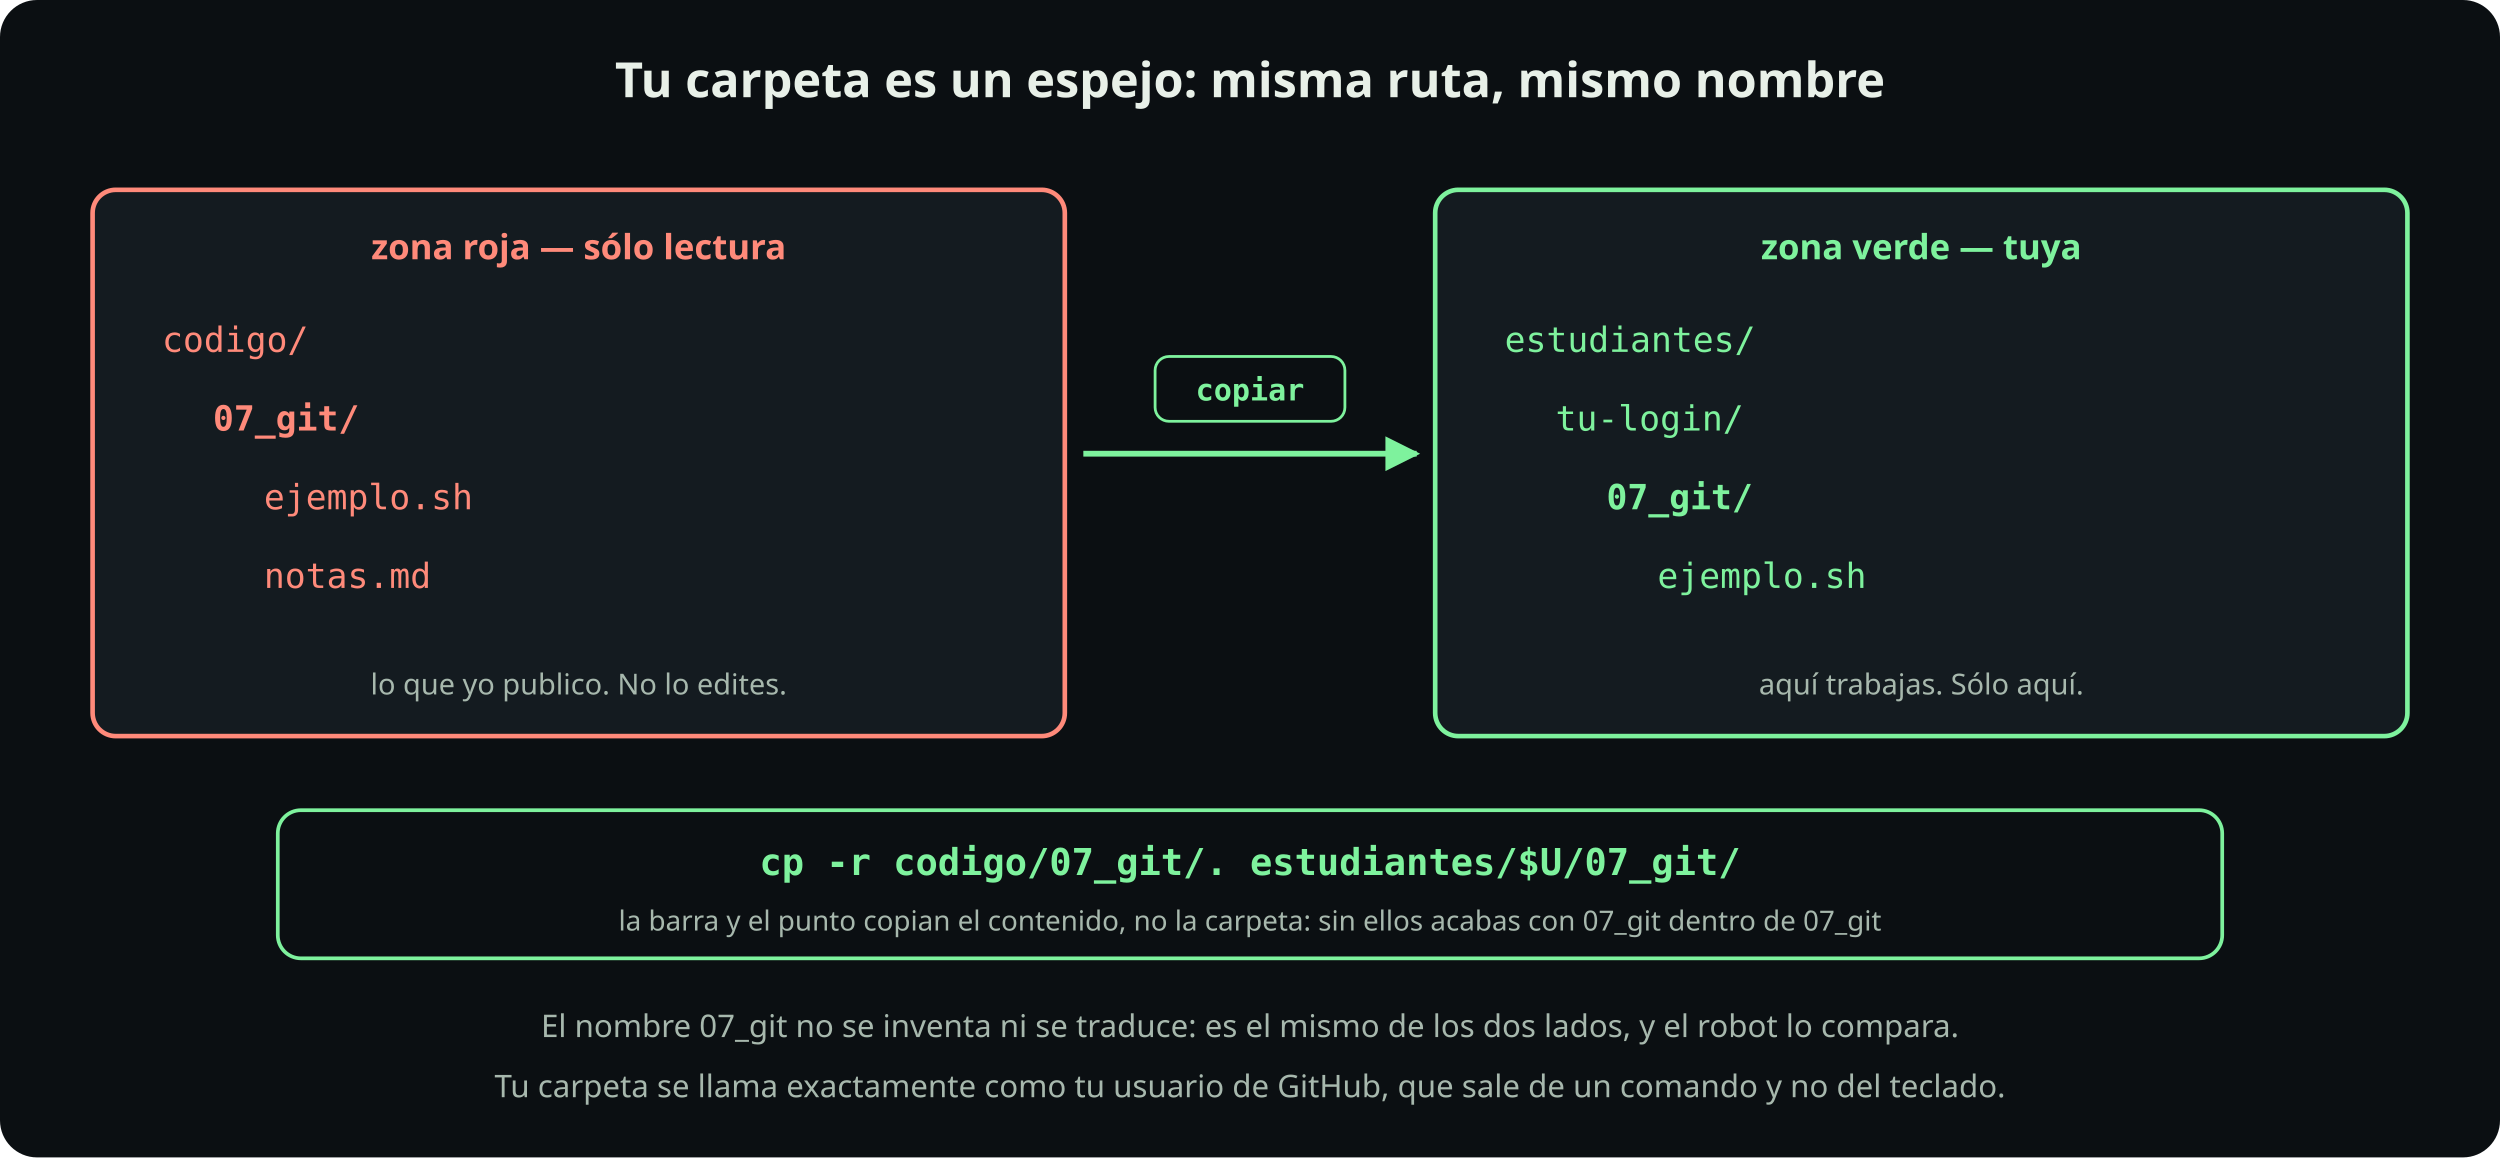
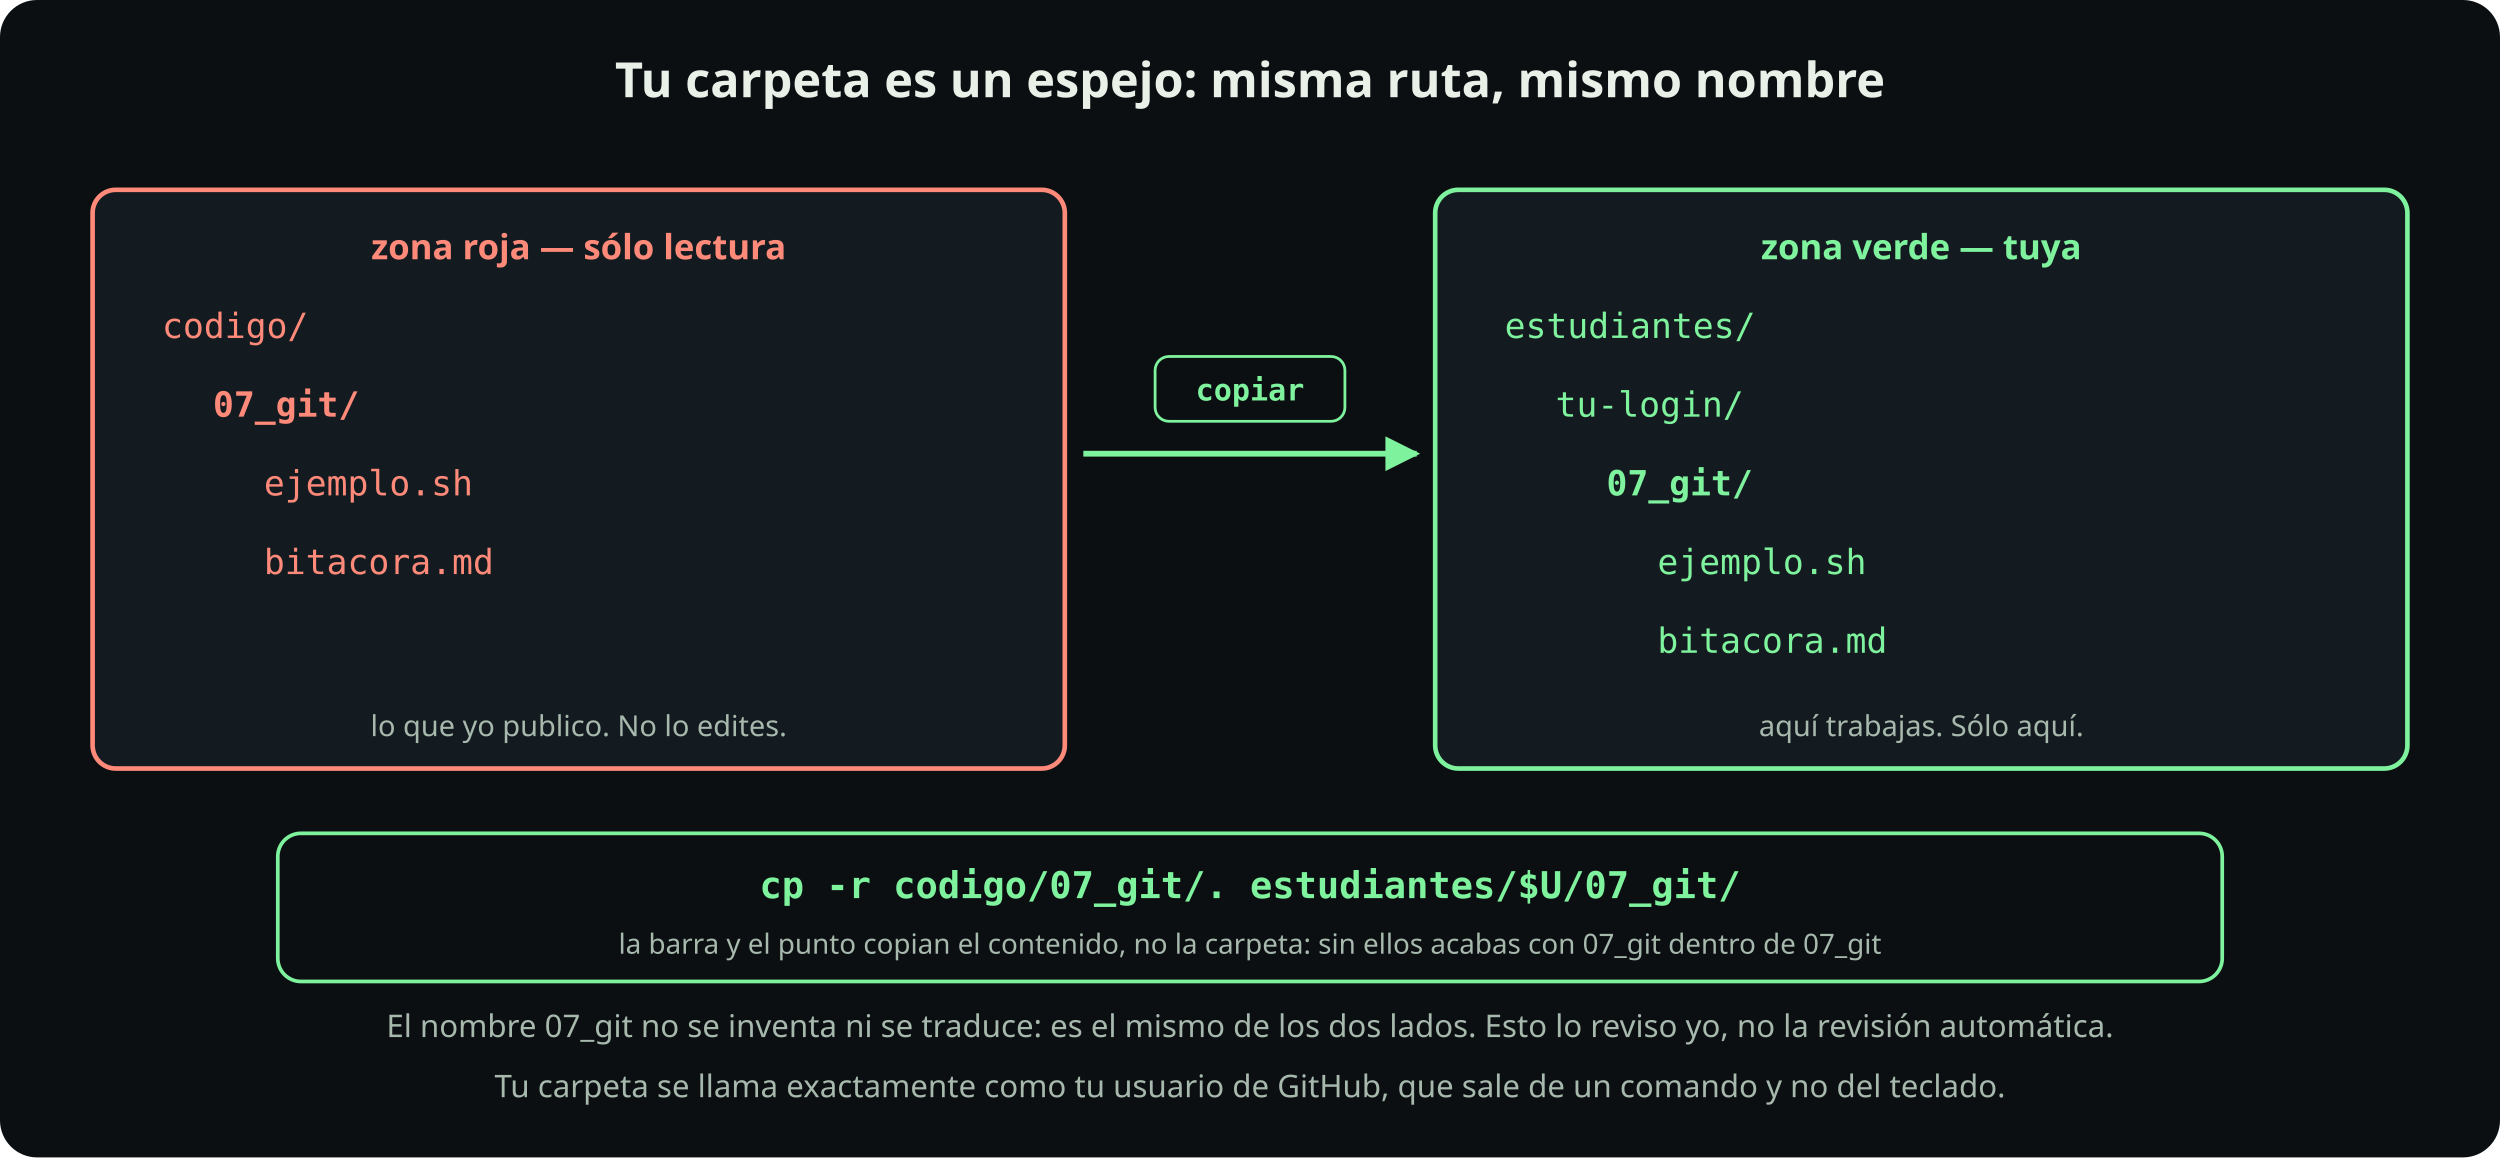
<svg xmlns="http://www.w3.org/2000/svg" width="1080" height="500" viewBox="0 0 1080 500" role="img" aria-label="Dos arboles de archivos lado a lado. A la izquierda, en rojo, la carpeta codigo del curso, que es de solo lectura. A la derecha, en verde, tu carpeta dentro de estudiantes, con tu nombre de usuario de GitHub. Los nombres de subcarpeta y de archivo son identicos en los dos lados, y una flecha los une con el comando de copia">
  <rect x="0" y="0" width="1080" height="500" rx="16" fill="#0b0f12" />
  <defs>
    <marker id="f4a7a63" viewBox="0 0 10 10" refX="9" refY="5" markerWidth="6" markerHeight="6" orient="auto-start-reverse">
      <path d="M 0 0 L 10 5 L 0 10 z" fill="#4a7a63" />
    </marker>
    <marker id="f7ef29d" viewBox="0 0 10 10" refX="9" refY="5" markerWidth="6" markerHeight="6" orient="auto-start-reverse">
      <path d="M 0 0 L 10 5 L 0 10 z" fill="#7ef29d" />
    </marker>
    <marker id="fffc857" viewBox="0 0 10 10" refX="9" refY="5" markerWidth="6" markerHeight="6" orient="auto-start-reverse">
      <path d="M 0 0 L 10 5 L 0 10 z" fill="#ffc857" />
    </marker>
    <marker id="f6fd8e8" viewBox="0 0 10 10" refX="9" refY="5" markerWidth="6" markerHeight="6" orient="auto-start-reverse">
      <path d="M 0 0 L 10 5 L 0 10 z" fill="#6fd8e8" />
    </marker>
    <marker id="fc9a7ff" viewBox="0 0 10 10" refX="9" refY="5" markerWidth="6" markerHeight="6" orient="auto-start-reverse">
      <path d="M 0 0 L 10 5 L 0 10 z" fill="#c9a7ff" />
    </marker>
    <marker id="fff8a7a" viewBox="0 0 10 10" refX="9" refY="5" markerWidth="6" markerHeight="6" orient="auto-start-reverse">
      <path d="M 0 0 L 10 5 L 0 10 z" fill="#ff8a7a" />
    </marker>
    <marker id="fa7b8ad" viewBox="0 0 10 10" refX="9" refY="5" markerWidth="6" markerHeight="6" orient="auto-start-reverse">
      <path d="M 0 0 L 10 5 L 0 10 z" fill="#a7b8ad" />
    </marker>
    <marker id="fe8f0e8" viewBox="0 0 10 10" refX="9" refY="5" markerWidth="6" markerHeight="6" orient="auto-start-reverse">
      <path d="M 0 0 L 10 5 L 0 10 z" fill="#e8f0e8" />
    </marker>
  </defs>
  <text x="540.0" y="42" fill="#e8f0e8" font-family="system-ui, sans-serif" font-size="21" font-weight="600" text-anchor="middle">Tu carpeta es un espejo: misma ruta, mismo nombre</text>
-   <rect x="40" y="82" width="420" height="236" rx="10" fill="#141b20" stroke="#ff8a7a" stroke-width="2" />
+   <rect x="40" y="82" width="420" height="250" rx="10" fill="#141b20" stroke="#ff8a7a" stroke-width="2" />
  <text x="250" y="112" fill="#ff8a7a" font-family="system-ui, sans-serif" font-size="15" font-weight="600" text-anchor="middle">zona roja — sólo lectura</text>
-   <text x="70" y="152" fill="#ff8a7a" font-family="ui-monospace, SFMono-Regular, Menlo, monospace" font-size="15" font-weight="normal" text-anchor="start">codigo/</text>
-   <text x="92" y="186" fill="#ff8a7a" font-family="ui-monospace, SFMono-Regular, Menlo, monospace" font-size="15" font-weight="600" text-anchor="start">07_git/</text>
-   <text x="114" y="220" fill="#ff8a7a" font-family="ui-monospace, SFMono-Regular, Menlo, monospace" font-size="15" font-weight="normal" text-anchor="start">ejemplo.sh</text>
-   <text x="114" y="254" fill="#ff8a7a" font-family="ui-monospace, SFMono-Regular, Menlo, monospace" font-size="15" font-weight="normal" text-anchor="start">notas.md</text>
-   <text x="250" y="300" fill="#a7b8ad" font-family="system-ui, sans-serif" font-size="12.5" font-weight="normal" text-anchor="middle">lo que yo publico. No lo edites.</text>
-   <rect x="620" y="82" width="420" height="236" rx="10" fill="#141b20" stroke="#7ef29d" stroke-width="2" />
+   <text x="70" y="146" fill="#ff8a7a" font-family="ui-monospace, SFMono-Regular, Menlo, monospace" font-size="15" font-weight="normal" text-anchor="start">codigo/</text>
+   <text x="92" y="180" fill="#ff8a7a" font-family="ui-monospace, SFMono-Regular, Menlo, monospace" font-size="15" font-weight="600" text-anchor="start">07_git/</text>
+   <text x="114" y="214" fill="#ff8a7a" font-family="ui-monospace, SFMono-Regular, Menlo, monospace" font-size="15" font-weight="normal" text-anchor="start">ejemplo.sh</text>
+   <text x="114" y="248" fill="#ff8a7a" font-family="ui-monospace, SFMono-Regular, Menlo, monospace" font-size="15" font-weight="normal" text-anchor="start">bitacora.md</text>
+   <text x="250" y="318" fill="#a7b8ad" font-family="system-ui, sans-serif" font-size="12.5" font-weight="normal" text-anchor="middle">lo que yo publico. No lo edites.</text>
+   <rect x="620" y="82" width="420" height="250" rx="10" fill="#141b20" stroke="#7ef29d" stroke-width="2" />
  <text x="830" y="112" fill="#7ef29d" font-family="system-ui, sans-serif" font-size="15" font-weight="600" text-anchor="middle">zona verde — tuya</text>
-   <text x="650" y="152" fill="#7ef29d" font-family="ui-monospace, SFMono-Regular, Menlo, monospace" font-size="15" font-weight="normal" text-anchor="start">estudiantes/</text>
-   <text x="672" y="186" fill="#7ef29d" font-family="ui-monospace, SFMono-Regular, Menlo, monospace" font-size="15" font-weight="normal" text-anchor="start">tu-login/</text>
-   <text x="694" y="220" fill="#7ef29d" font-family="ui-monospace, SFMono-Regular, Menlo, monospace" font-size="15" font-weight="600" text-anchor="start">07_git/</text>
-   <text x="716" y="254" fill="#7ef29d" font-family="ui-monospace, SFMono-Regular, Menlo, monospace" font-size="15" font-weight="normal" text-anchor="start">ejemplo.sh</text>
-   <text x="830" y="300" fill="#a7b8ad" font-family="system-ui, sans-serif" font-size="12.5" font-weight="normal" text-anchor="middle">aquí trabajas. Sólo aquí.</text>
+   <text x="650" y="146" fill="#7ef29d" font-family="ui-monospace, SFMono-Regular, Menlo, monospace" font-size="15" font-weight="normal" text-anchor="start">estudiantes/</text>
+   <text x="672" y="180" fill="#7ef29d" font-family="ui-monospace, SFMono-Regular, Menlo, monospace" font-size="15" font-weight="normal" text-anchor="start">tu-login/</text>
+   <text x="694" y="214" fill="#7ef29d" font-family="ui-monospace, SFMono-Regular, Menlo, monospace" font-size="15" font-weight="600" text-anchor="start">07_git/</text>
+   <text x="716" y="248" fill="#7ef29d" font-family="ui-monospace, SFMono-Regular, Menlo, monospace" font-size="15" font-weight="normal" text-anchor="start">ejemplo.sh</text>
+   <text x="716" y="282" fill="#7ef29d" font-family="ui-monospace, SFMono-Regular, Menlo, monospace" font-size="15" font-weight="normal" text-anchor="start">bitacora.md</text>
+   <text x="830" y="318" fill="#a7b8ad" font-family="system-ui, sans-serif" font-size="12.5" font-weight="normal" text-anchor="middle">aquí trabajas. Sólo aquí.</text>
  <line x1="468" y1="196" x2="612" y2="196" stroke="#7ef29d" stroke-width="2.5" marker-end="url(#f7ef29d)" />
  <rect x="499.0" y="154" width="82" height="28" rx="6" fill="#0b0f12" stroke="#7ef29d" stroke-width="1.2" />
  <text x="540" y="173" fill="#7ef29d" font-family="ui-monospace, SFMono-Regular, Menlo, monospace" font-size="13" font-weight="600" text-anchor="middle">copiar</text>
-   <rect x="120" y="350" width="840" height="64" rx="10" fill="#0b0f12" stroke="#7ef29d" stroke-width="1.6" />
-   <text x="540" y="378" fill="#7ef29d" font-family="ui-monospace, SFMono-Regular, Menlo, monospace" font-size="16" font-weight="600" text-anchor="middle">cp -r codigo/07_git/. estudiantes/$U/07_git/</text>
-   <text x="540" y="402" fill="#a7b8ad" font-family="system-ui, sans-serif" font-size="12" font-weight="normal" text-anchor="middle">la barra y el punto copian el contenido, no la carpeta: sin ellos acabas con 07_git dentro de 07_git</text>
-   <text x="540.0" y="448" fill="#a7b8ad" font-family="system-ui, sans-serif" font-size="13.5" font-weight="normal" text-anchor="middle">El nombre 07_git no se inventa ni se traduce: es el mismo de los dos lados, y el robot lo compara.</text>
+   <rect x="120" y="360" width="840" height="64" rx="10" fill="#0b0f12" stroke="#7ef29d" stroke-width="1.6" />
+   <text x="540" y="388" fill="#7ef29d" font-family="ui-monospace, SFMono-Regular, Menlo, monospace" font-size="16" font-weight="600" text-anchor="middle">cp -r codigo/07_git/. estudiantes/$U/07_git/</text>
+   <text x="540" y="412" fill="#a7b8ad" font-family="system-ui, sans-serif" font-size="12" font-weight="normal" text-anchor="middle">la barra y el punto copian el contenido, no la carpeta: sin ellos acabas con 07_git dentro de 07_git</text>
+   <text x="540.0" y="448" fill="#a7b8ad" font-family="system-ui, sans-serif" font-size="13.5" font-weight="normal" text-anchor="middle">El nombre 07_git no se inventa ni se traduce: es el mismo de los dos lados. Esto lo reviso yo, no la revisión automática.</text>
  <text x="540.0" y="474" fill="#a7b8ad" font-family="system-ui, sans-serif" font-size="13.5" font-weight="normal" text-anchor="middle">Tu carpeta se llama exactamente como tu usuario de GitHub, que sale de un comando y no del teclado.</text>
</svg>
